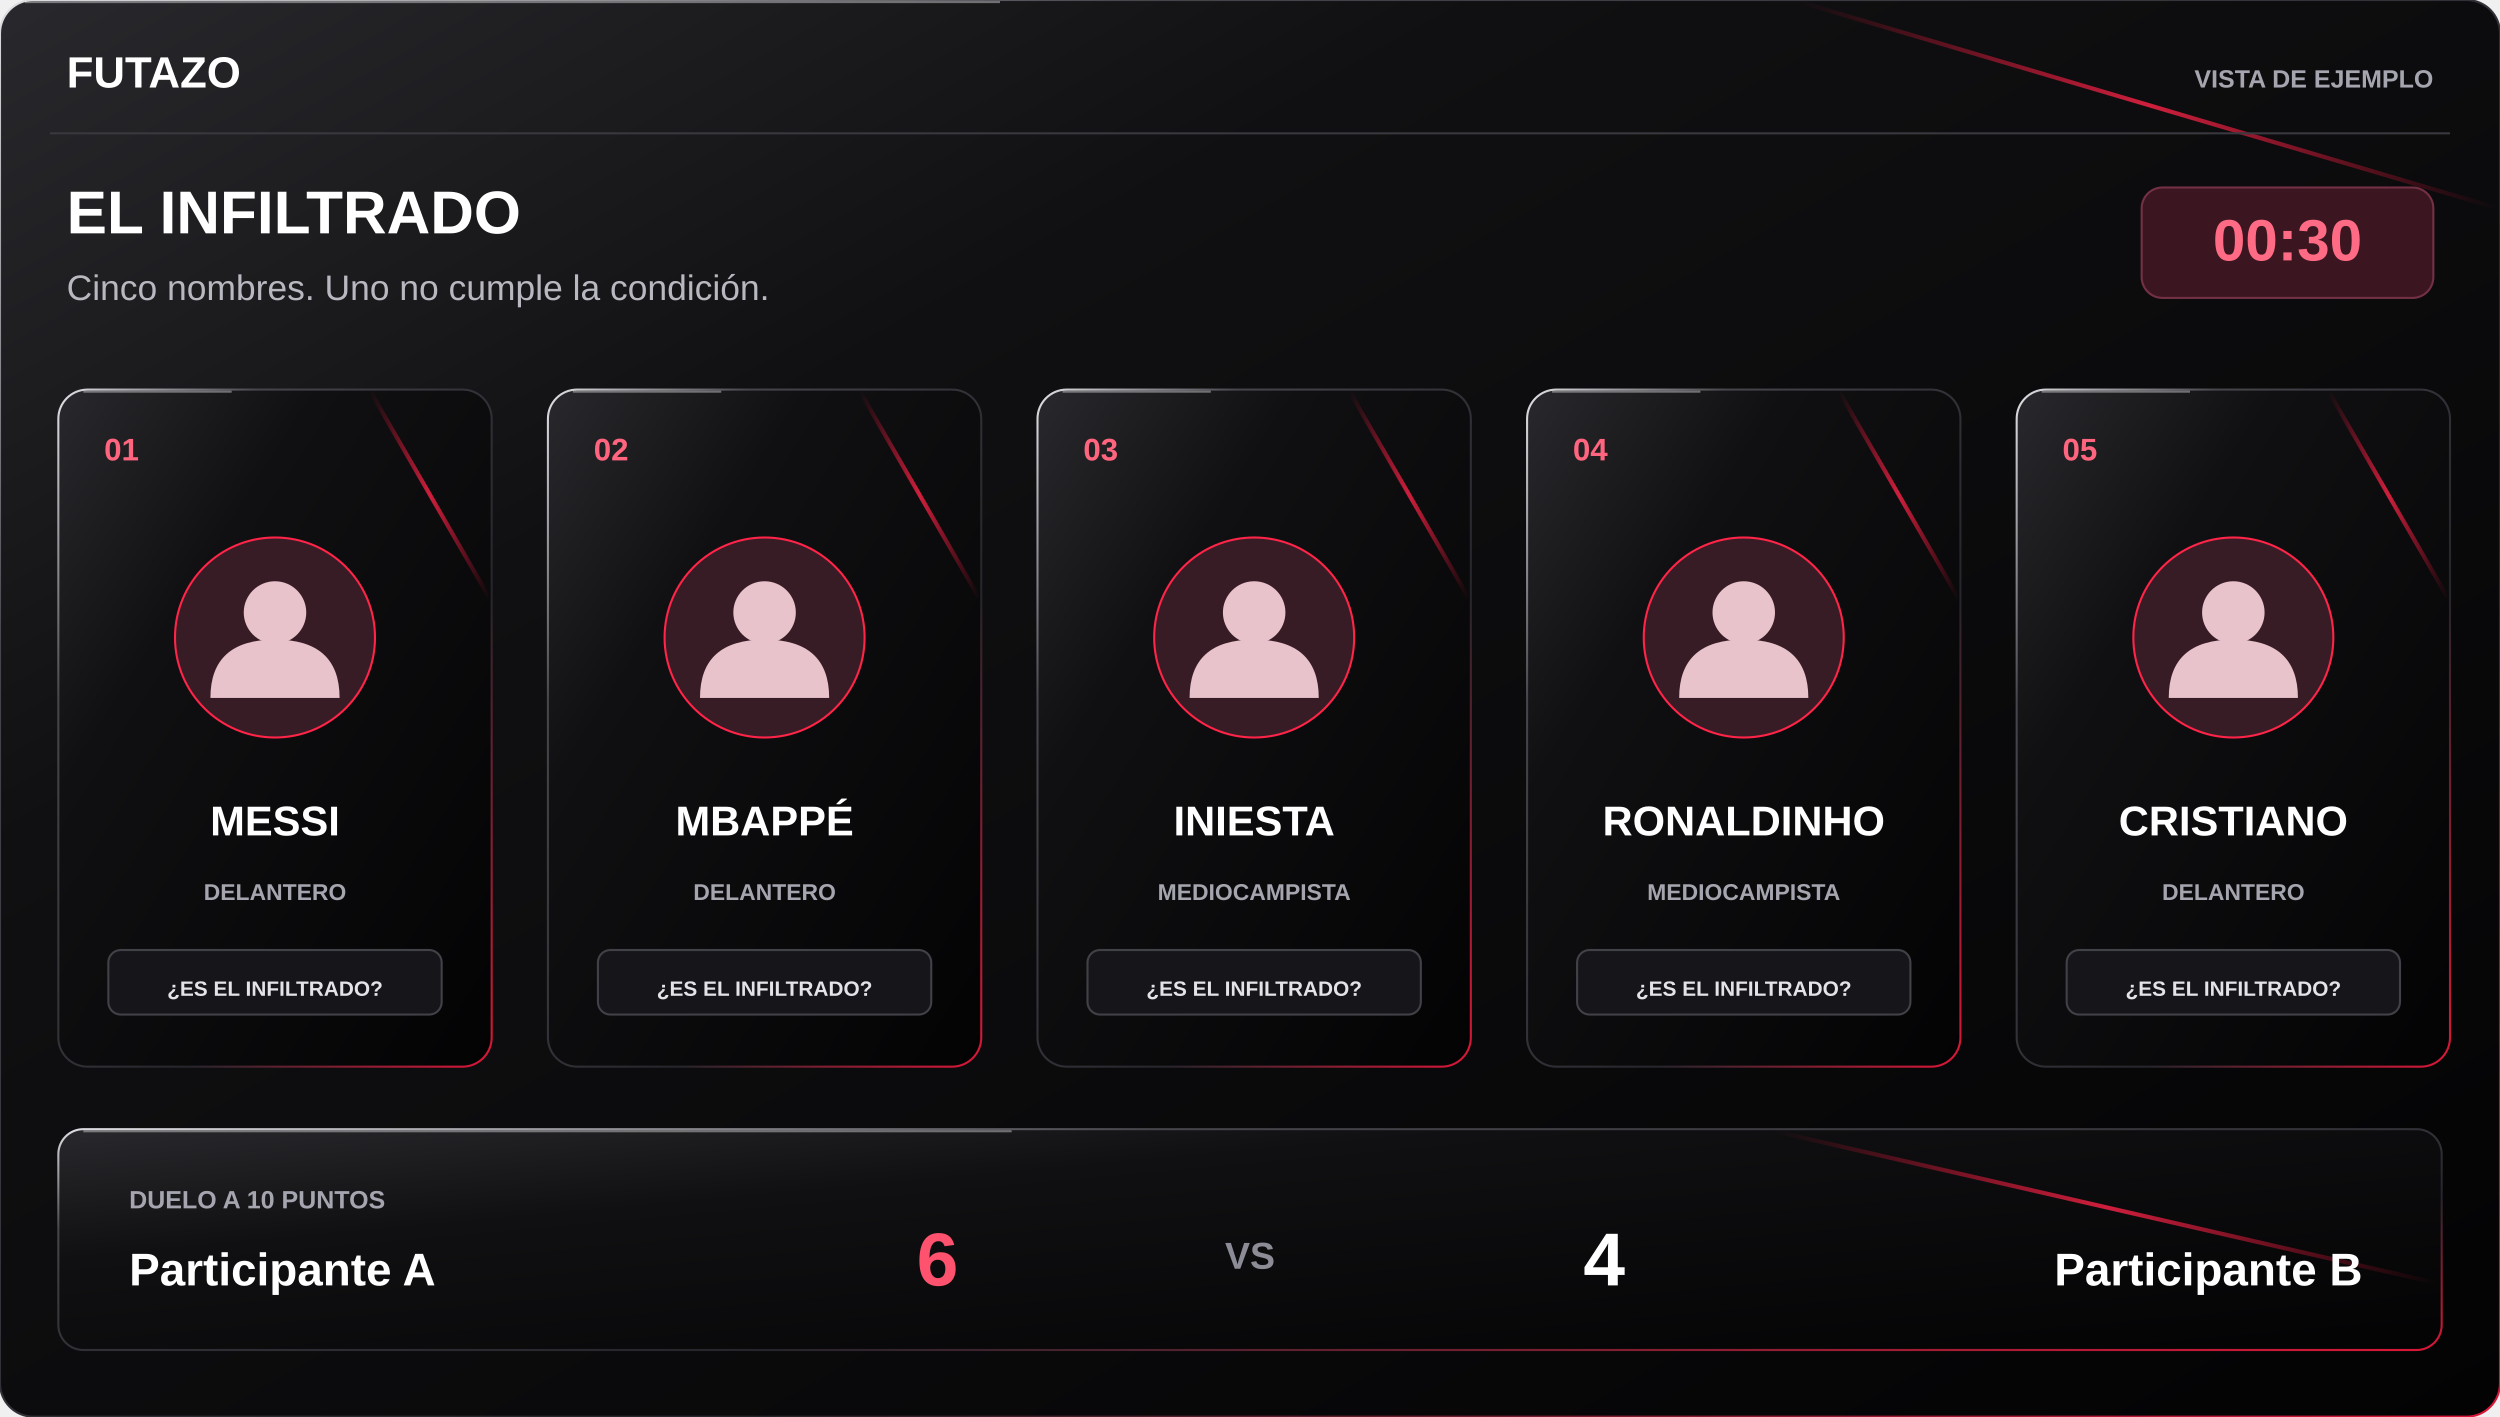
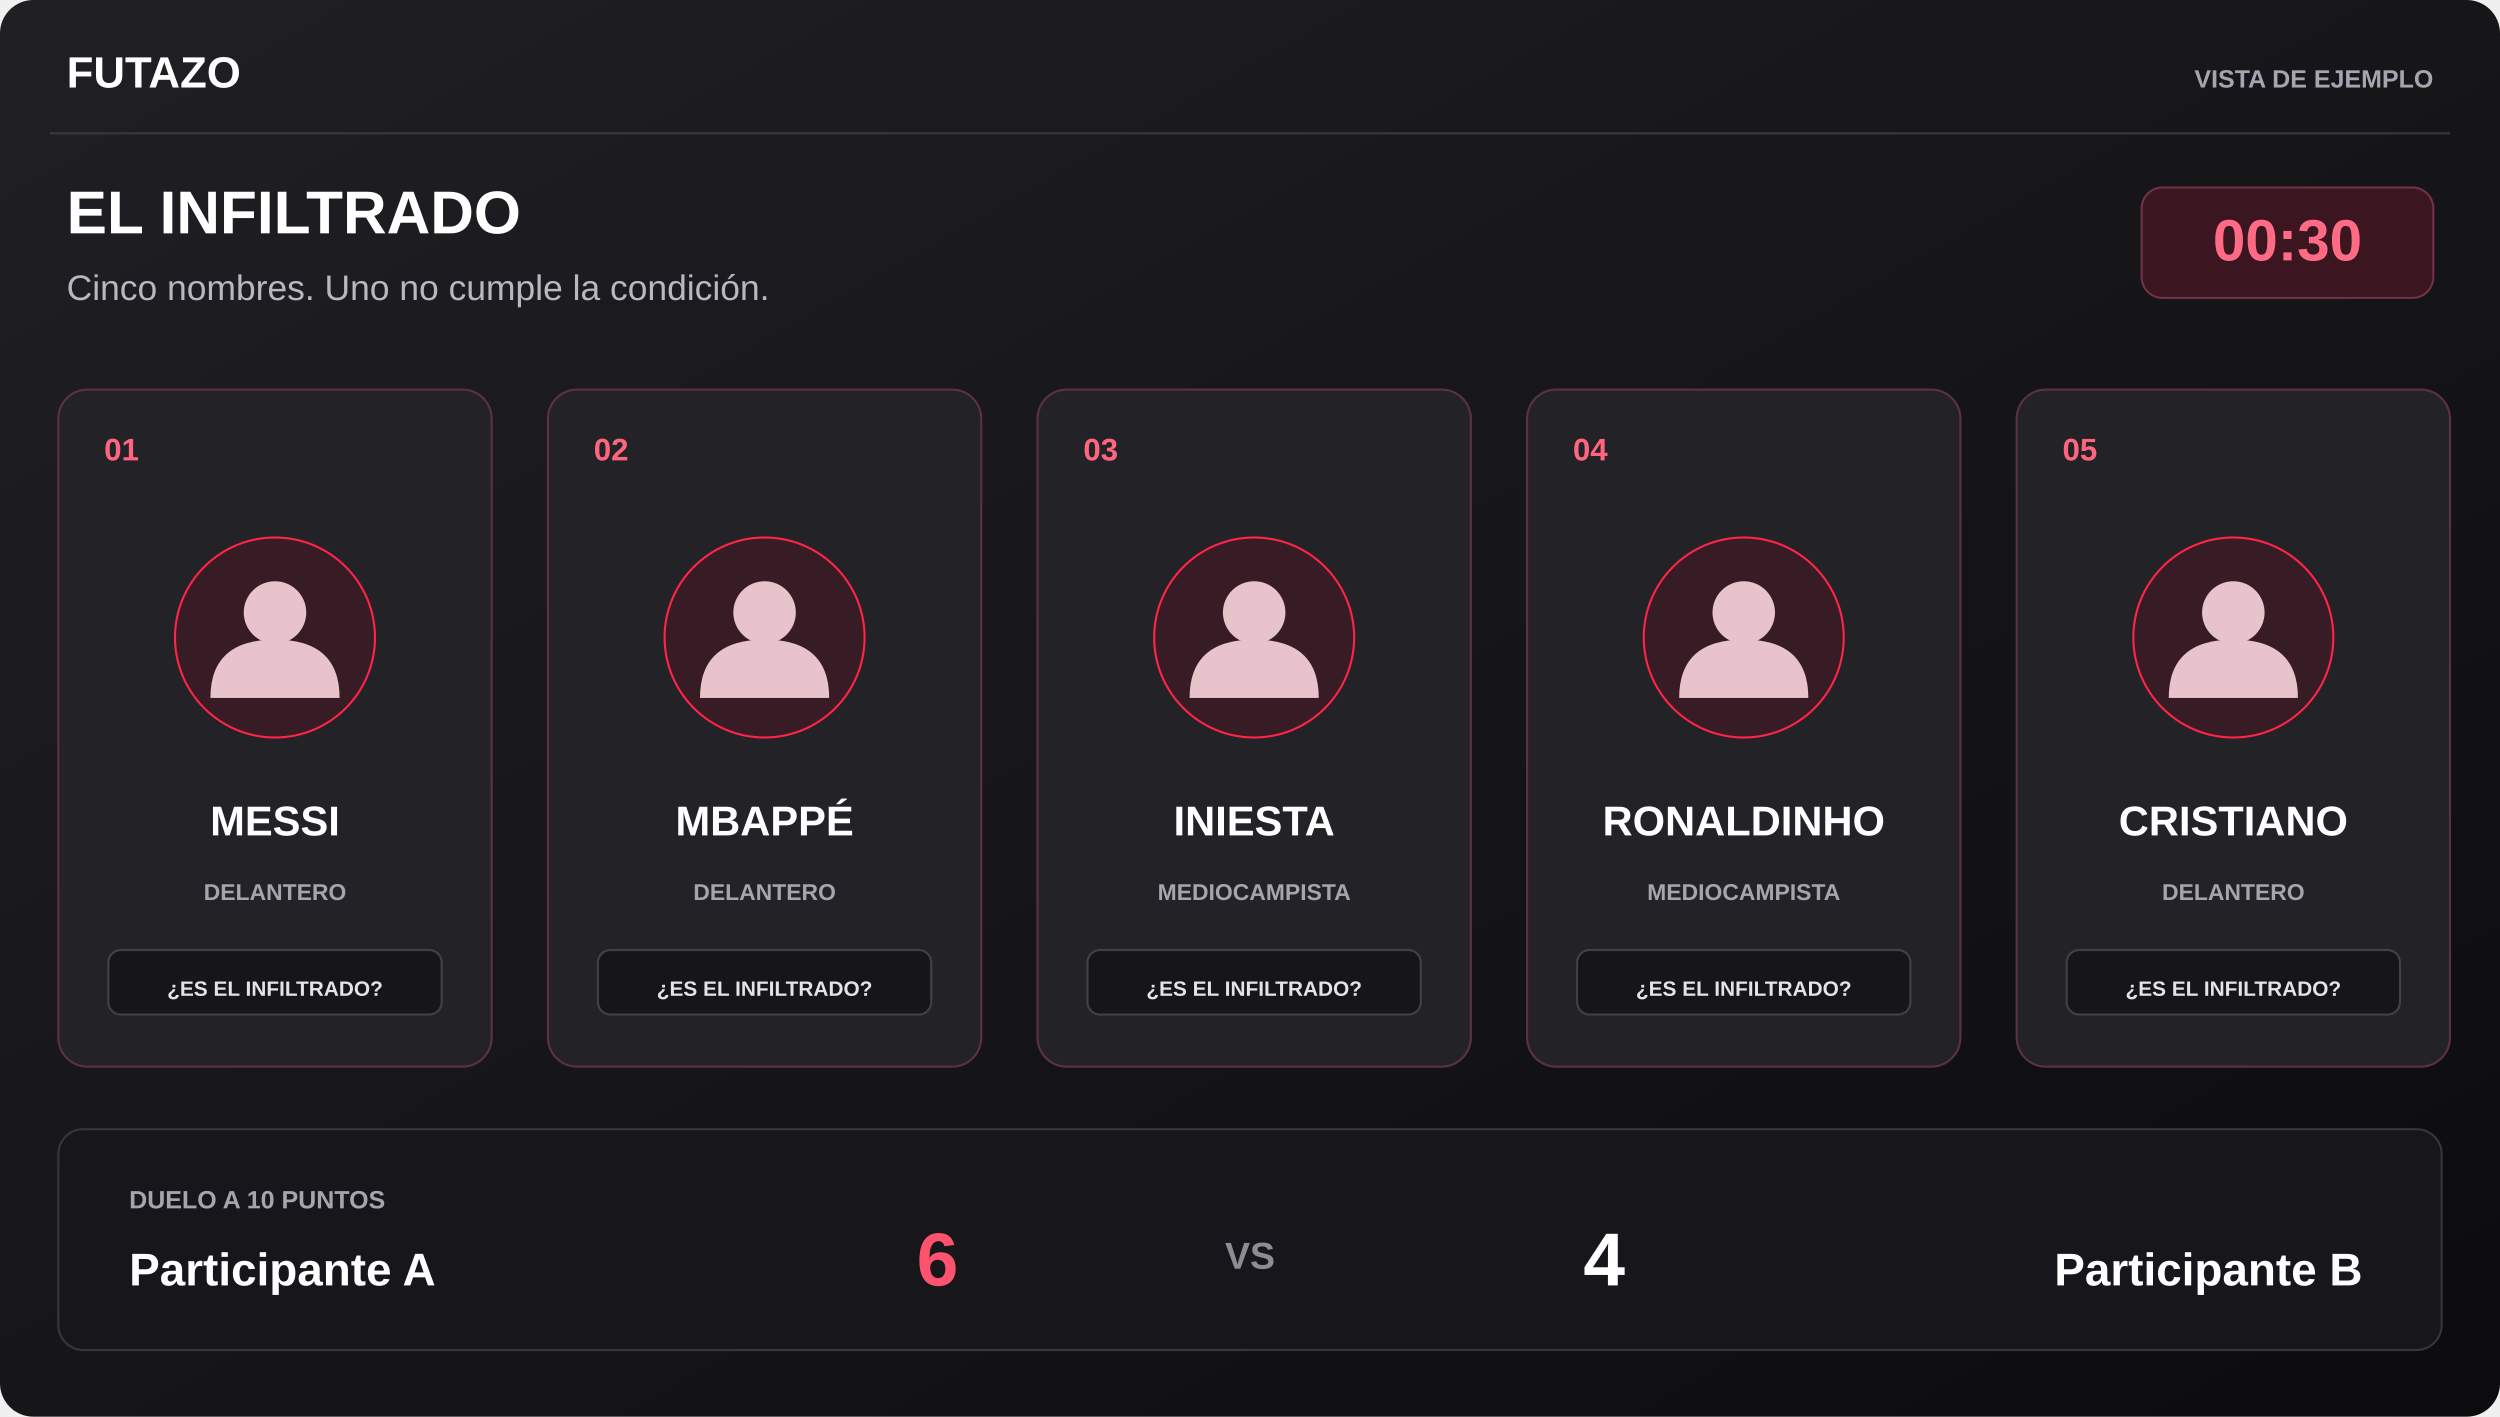
- <svg xmlns="http://www.w3.org/2000/svg" viewBox="0 0 1200 680" role="img" aria-label="Demostración gráfica FUTAZO, acabado metálico negro y rojo">
+ <svg xmlns="http://www.w3.org/2000/svg" viewBox="0 0 1200 680" role="img">
  <defs>
    <linearGradient id="bg" x2="1" y2="1">
      <stop stop-color="#202024" />
      <stop offset="1" stop-color="#0c0c0f" />
    </linearGradient>
    <linearGradient id="red" x2="1" y2="1">
      <stop stop-color="#ff3b5d" />
      <stop offset="1" stop-color="#a80026" />
    </linearGradient>
-     <linearGradient id="metalSurface" x2="1" y2="1">
-       <stop stop-color="#29292d" />
-       <stop offset=".3" stop-color="#101012" />
-       <stop offset="1" stop-color="#030304" />
-     </linearGradient>
-     <linearGradient id="metalStroke" x2="1" y2="1">
-       <stop stop-color="#e2e2e7" />
-       <stop offset=".23" stop-color="#45454b" />
-       <stop offset=".65" stop-color="#25252b" />
-       <stop offset="1" stop-color="#dd1738" />
-     </linearGradient>
-     <linearGradient id="redFlare">
-       <stop stop-color="#ff153a" stop-opacity="0" />
-       <stop offset=".5" stop-color="#ff2448" stop-opacity=".8" />
-       <stop offset="1" stop-color="#ff153a" stop-opacity="0" />
-     </linearGradient>
  </defs>
-   <rect width="1200" height="680" rx="16" fill="url(#metalSurface)" stroke="url(#metalStroke)" stroke-width="1" />
-   <g pointer-events="none">
-     <path d="M864.0 1.0 L1199.0 100.0" stroke="url(#redFlare)" stroke-width="2" fill="none" />
-     <path d="M12.0 1.0 H480.0" stroke="#ffffff" stroke-opacity=".38" fill="none" />
-   </g>
+   <rect width="1200" height="680" rx="16" fill="url(#bg)" />
  <g font-family="Segoe UI,Arial,sans-serif" fill="#fff">
    <text x="32" y="42" font-size="21" fill="#fff" font-weight="900" text-anchor="start">FUTAZO</text>
    <text x="1168" y="42" font-size="12" fill="#a5a5af" font-weight="600" text-anchor="end">VISTA DE EJEMPLO</text>
    <path d="M24 64H1176" stroke="#38383e" />
    <text x="32" y="112" font-size="29" fill="#fff" font-weight="900" text-anchor="start">EL INFILTRADO</text>
    <text x="32" y="144" font-size="17" fill="#b8b8c0" font-weight="500" text-anchor="start">Cinco nombres. Uno no cumple la condición.</text>
    <rect x="1028" y="90" width="140" height="53" rx="10" fill="#3b1520" stroke="#743045" />
    <text x="1098" y="125" font-size="28" fill="#ff6b84" font-weight="800" text-anchor="middle">00:30</text>
-     <rect x="28" y="187" width="208" height="325" rx="14" fill="url(#metalSurface)" stroke="url(#metalStroke)" stroke-width="1" />
-     <g pointer-events="none">
-       <path d="M177.76 188.0 L235.0 287.0" stroke="url(#redFlare)" stroke-width="2" fill="none" />
-       <path d="M40.0 188.0 H111.2" stroke="#ffffff" stroke-opacity=".38" fill="none" />
-     </g>
+     <rect x="28" y="187" width="208" height="325" rx="14" fill="#222227" stroke="#5b333e" />
    <text x="50" y="221" font-size="15" fill="#ff657e" font-weight="800" text-anchor="start">01</text>
    <circle cx="132" cy="306" r="48" fill="#381c25" stroke="#ff2448" />
    <circle cx="132" cy="294" r="15" fill="#e8c3cc" />
    <path d="M101 335Q101 307 132 307Q163 307 163 335Z" fill="#e8c3cc" />
    <text x="132" y="401" font-size="20" fill="#fff" font-weight="800" text-anchor="middle">MESSI</text>
    <text x="132" y="432" font-size="11" fill="#a5a5af" font-weight="600" text-anchor="middle">DELANTERO</text>
    <rect x="52" y="456" width="160" height="31" rx="6" fill="#16161a" stroke="#414148" />
    <text x="132" y="478" font-size="10" fill="#e4e4e8" font-weight="600" text-anchor="middle">¿ES EL INFILTRADO?</text>
-     <rect x="263" y="187" width="208" height="325" rx="14" fill="url(#metalSurface)" stroke="url(#metalStroke)" stroke-width="1" />
-     <g pointer-events="none">
-       <path d="M412.76 188.0 L470.0 287.0" stroke="url(#redFlare)" stroke-width="2" fill="none" />
-       <path d="M275.0 188.0 H346.2" stroke="#ffffff" stroke-opacity=".38" fill="none" />
-     </g>
+     <rect x="263" y="187" width="208" height="325" rx="14" fill="#222227" stroke="#5b333e" />
    <text x="285" y="221" font-size="15" fill="#ff657e" font-weight="800" text-anchor="start">02</text>
    <circle cx="367" cy="306" r="48" fill="#381c25" stroke="#ff2448" />
    <circle cx="367" cy="294" r="15" fill="#e8c3cc" />
    <path d="M336 335Q336 307 367 307Q398 307 398 335Z" fill="#e8c3cc" />
    <text x="367" y="401" font-size="20" fill="#fff" font-weight="800" text-anchor="middle">MBAPPÉ</text>
    <text x="367" y="432" font-size="11" fill="#a5a5af" font-weight="600" text-anchor="middle">DELANTERO</text>
    <rect x="287" y="456" width="160" height="31" rx="6" fill="#16161a" stroke="#414148" />
    <text x="367" y="478" font-size="10" fill="#e4e4e8" font-weight="600" text-anchor="middle">¿ES EL INFILTRADO?</text>
-     <rect x="498" y="187" width="208" height="325" rx="14" fill="url(#metalSurface)" stroke="url(#metalStroke)" stroke-width="1" />
-     <g pointer-events="none">
-       <path d="M647.76 188.0 L705.0 287.0" stroke="url(#redFlare)" stroke-width="2" fill="none" />
-       <path d="M510.0 188.0 H581.2" stroke="#ffffff" stroke-opacity=".38" fill="none" />
-     </g>
+     <rect x="498" y="187" width="208" height="325" rx="14" fill="#222227" stroke="#5b333e" />
    <text x="520" y="221" font-size="15" fill="#ff657e" font-weight="800" text-anchor="start">03</text>
    <circle cx="602" cy="306" r="48" fill="#381c25" stroke="#ff2448" />
    <circle cx="602" cy="294" r="15" fill="#e8c3cc" />
    <path d="M571 335Q571 307 602 307Q633 307 633 335Z" fill="#e8c3cc" />
    <text x="602" y="401" font-size="20" fill="#fff" font-weight="800" text-anchor="middle">INIESTA</text>
    <text x="602" y="432" font-size="11" fill="#a5a5af" font-weight="600" text-anchor="middle">MEDIOCAMPISTA</text>
    <rect x="522" y="456" width="160" height="31" rx="6" fill="#16161a" stroke="#414148" />
    <text x="602" y="478" font-size="10" fill="#e4e4e8" font-weight="600" text-anchor="middle">¿ES EL INFILTRADO?</text>
-     <rect x="733" y="187" width="208" height="325" rx="14" fill="url(#metalSurface)" stroke="url(#metalStroke)" stroke-width="1" />
-     <g pointer-events="none">
-       <path d="M882.76 188.0 L940.0 287.0" stroke="url(#redFlare)" stroke-width="2" fill="none" />
-       <path d="M745.0 188.0 H816.2" stroke="#ffffff" stroke-opacity=".38" fill="none" />
-     </g>
+     <rect x="733" y="187" width="208" height="325" rx="14" fill="#222227" stroke="#5b333e" />
    <text x="755" y="221" font-size="15" fill="#ff657e" font-weight="800" text-anchor="start">04</text>
    <circle cx="837" cy="306" r="48" fill="#381c25" stroke="#ff2448" />
    <circle cx="837" cy="294" r="15" fill="#e8c3cc" />
    <path d="M806 335Q806 307 837 307Q868 307 868 335Z" fill="#e8c3cc" />
    <text x="837" y="401" font-size="20" fill="#fff" font-weight="800" text-anchor="middle">RONALDINHO</text>
    <text x="837" y="432" font-size="11" fill="#a5a5af" font-weight="600" text-anchor="middle">MEDIOCAMPISTA</text>
    <rect x="757" y="456" width="160" height="31" rx="6" fill="#16161a" stroke="#414148" />
    <text x="837" y="478" font-size="10" fill="#e4e4e8" font-weight="600" text-anchor="middle">¿ES EL INFILTRADO?</text>
-     <rect x="968" y="187" width="208" height="325" rx="14" fill="url(#metalSurface)" stroke="url(#metalStroke)" stroke-width="1" />
-     <g pointer-events="none">
-       <path d="M1117.76 188.0 L1175.0 287.0" stroke="url(#redFlare)" stroke-width="2" fill="none" />
-       <path d="M980.0 188.0 H1051.2" stroke="#ffffff" stroke-opacity=".38" fill="none" />
-     </g>
+     <rect x="968" y="187" width="208" height="325" rx="14" fill="#222227" stroke="#5b333e" />
    <text x="990" y="221" font-size="15" fill="#ff657e" font-weight="800" text-anchor="start">05</text>
    <circle cx="1072" cy="306" r="48" fill="#381c25" stroke="#ff2448" />
    <circle cx="1072" cy="294" r="15" fill="#e8c3cc" />
    <path d="M1041 335Q1041 307 1072 307Q1103 307 1103 335Z" fill="#e8c3cc" />
    <text x="1072" y="401" font-size="20" fill="#fff" font-weight="800" text-anchor="middle">CRISTIANO</text>
    <text x="1072" y="432" font-size="11" fill="#a5a5af" font-weight="600" text-anchor="middle">DELANTERO</text>
    <rect x="992" y="456" width="160" height="31" rx="6" fill="#16161a" stroke="#414148" />
    <text x="1072" y="478" font-size="10" fill="#e4e4e8" font-weight="600" text-anchor="middle">¿ES EL INFILTRADO?</text>
-     <rect x="28" y="542" width="1144" height="106" rx="12" fill="url(#metalSurface)" stroke="url(#metalStroke)" stroke-width="1" />
-     <g pointer-events="none">
-       <path d="M851.68 543.0 L1171.0 616.2" stroke="url(#redFlare)" stroke-width="2" fill="none" />
-       <path d="M40.0 543.0 H485.6" stroke="#ffffff" stroke-opacity=".38" fill="none" />
-     </g>
+     <rect x="28" y="542" width="1144" height="106" rx="12" fill="#17171b" stroke="#36363c" />
    <text x="62" y="580" font-size="12" fill="#a5a5af" font-weight="800" text-anchor="start">DUELO A 10 PUNTOS</text>
    <text x="62" y="617" font-size="22" fill="#fff" font-weight="750" text-anchor="start">Participante A</text>
    <text x="440" y="617" font-size="36" fill="#ff526e" font-weight="850" text-anchor="start">6</text>
    <text x="600" y="609" font-size="18" fill="#8c8c96" font-weight="700" text-anchor="middle">VS</text>
    <text x="760" y="617" font-size="36" fill="#fff" font-weight="850" text-anchor="start">4</text>
    <text x="1134" y="617" font-size="22" fill="#fff" font-weight="750" text-anchor="end">Participante B</text>
  </g>
</svg>
